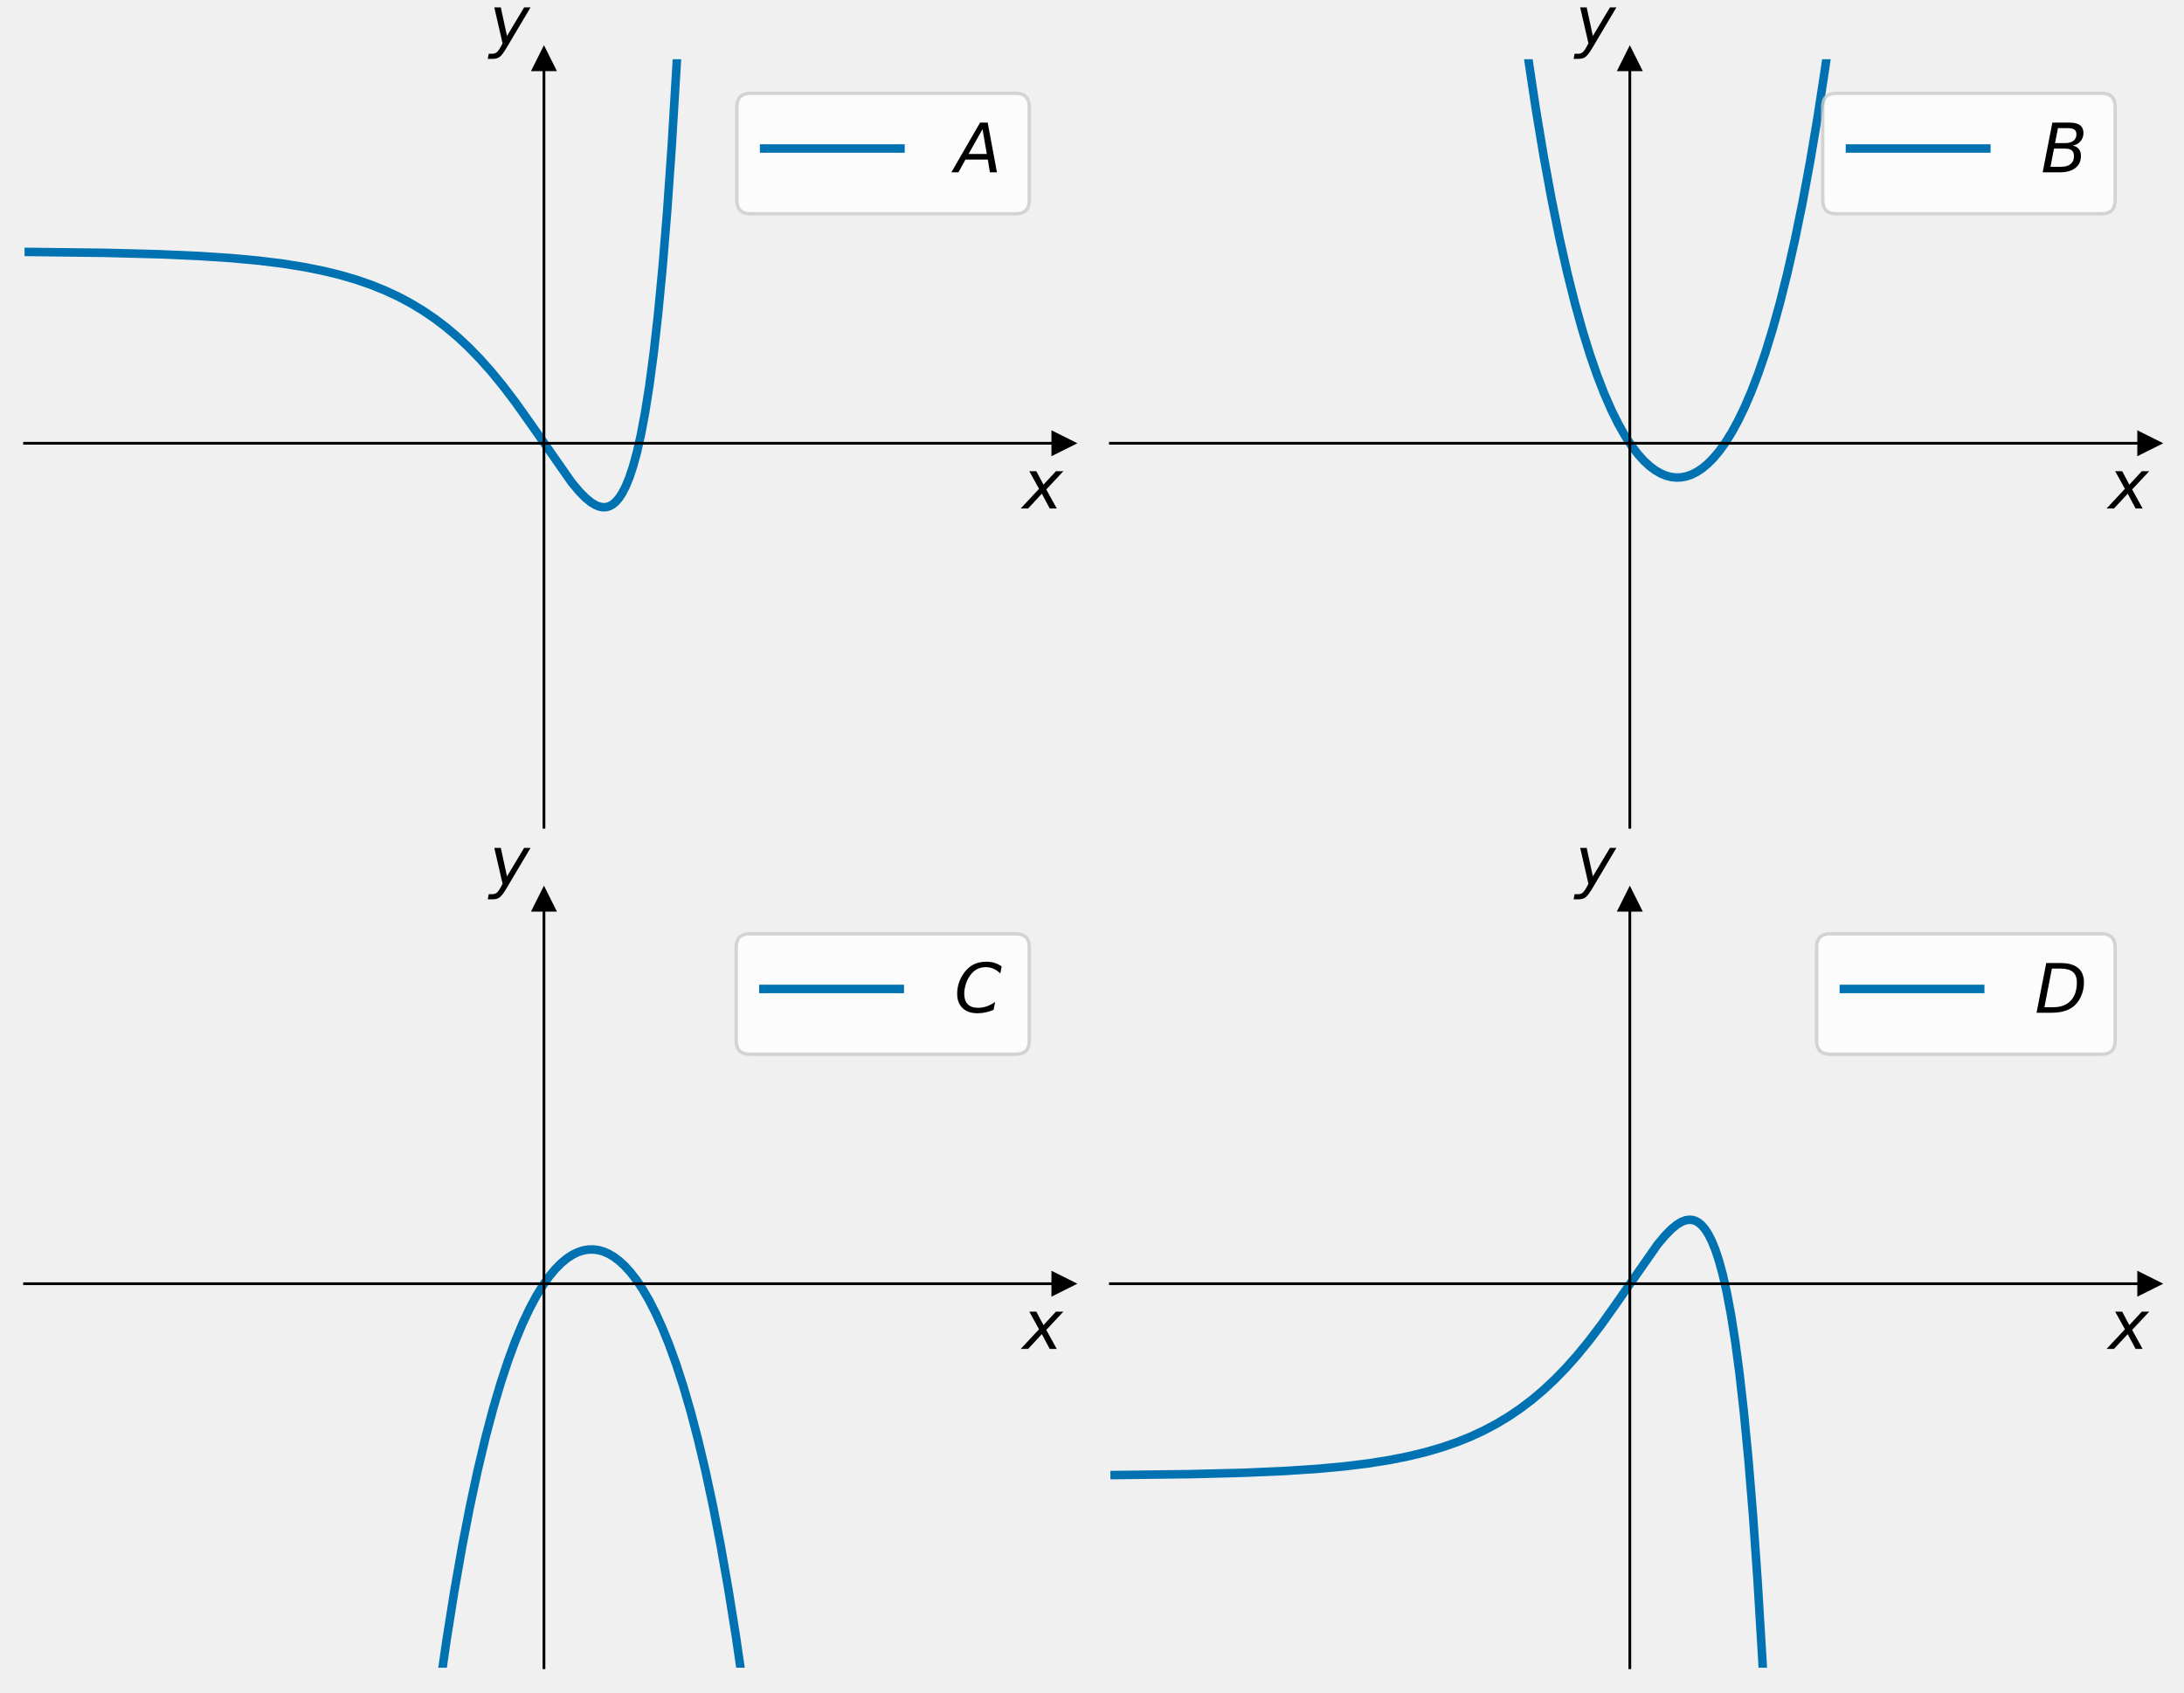
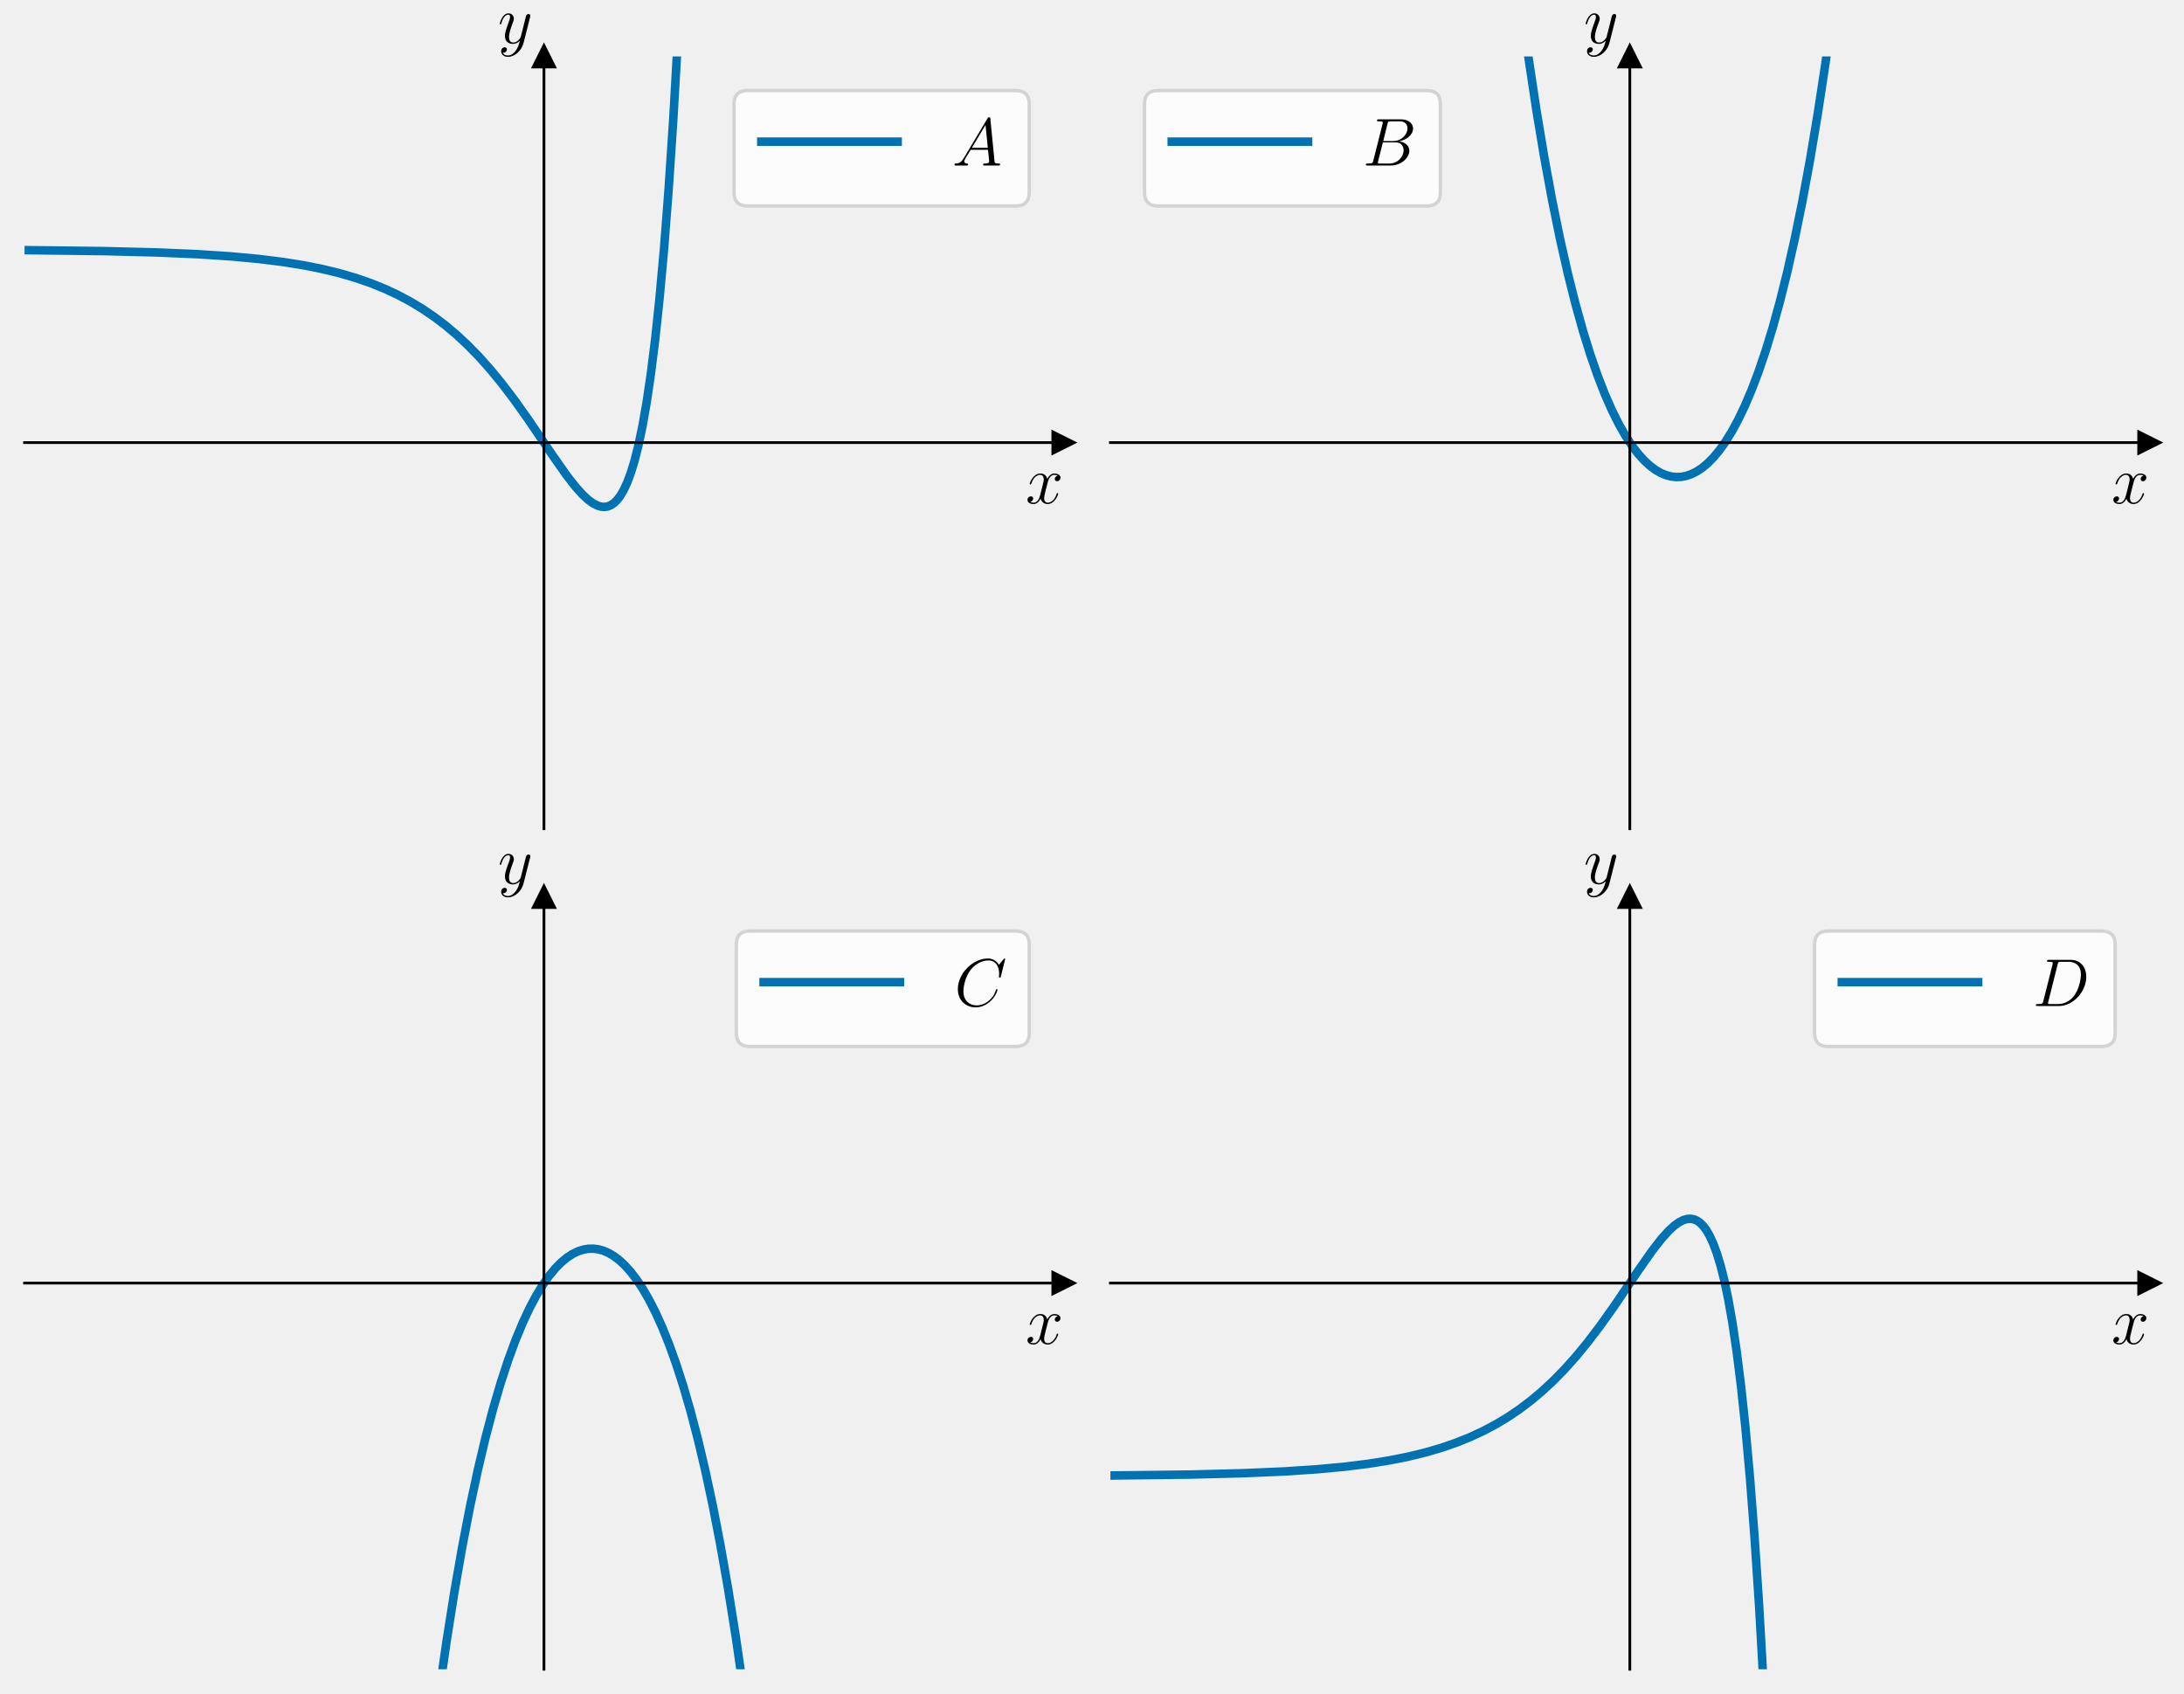
- <svg xmlns="http://www.w3.org/2000/svg" xmlns:xlink="http://www.w3.org/1999/xlink" width="640.8pt" height="496.538pt" viewBox="0 0 640.8 496.538" version="1.1">
+ <svg xmlns="http://www.w3.org/2000/svg" xmlns:xlink="http://www.w3.org/1999/xlink" width="640.8pt" height="496.94pt" viewBox="0 0 640.8 496.94" version="1.1">
  <defs>
    <style type="text/css">*{stroke-linejoin: round; stroke-linecap: butt}</style>
  </defs>
  <g id="figure_1">
    <g id="patch_1">
-       <path d="M 0 496.538  L 640.8 496.538  L 640.8 0  L 0 0  L 0 496.538  z " style="fill: none" />
+       <path d="M 0 496.94  L 640.8 496.94  L 640.8 0  L 0 0  L 0 496.94  z " style="fill: none" />
    </g>
    <g id="axes_1">
      <g id="patch_2">
-         <path d="M 7.2 242.738  L 312 242.738  L 312 17.378  L 7.2 17.378  L 7.2 242.738  z " style="fill: none" />
+         <path d="M 7.2 243.14  L 312 243.14  L 312 16.556  L 7.2 16.556  L 7.2 243.14  z " style="fill: none" />
      </g>
      <g id="matplotlib.axis_1">
        <g id="text_1">
-           <g transform="translate(300 149.255) scale(0.2 -0.2)">
-             <defs>
-               <path id="DejaVuSans-Oblique-78" d="M 3841 3500  L 2234 1784  L 3219 0  L 2559 0  L 1819 1388  L 531 0  L -166 0  L 1556 1844  L 641 3500  L 1300 3500  L 1972 2234  L 3144 3500  L 3841 3500  z " transform="scale(0.015625)" />
-             </defs>
-             <use xlink:href="#DejaVuSans-Oblique-78" transform="translate(0 0.3125)" />
+           <g transform="translate(300.9132 147.6852) scale(0.2 -0.2)">
+             <defs>
+               <path id="CMMI12-78" d="M 3034 2606  C 2829 2567 2752 2414 2752 2293  C 2752 2139 2874 2088 2963 2088  C 3155 2088 3290 2254 3290 2427  C 3290 2695 2982 2816 2714 2816  C 2323 2816 2106 2433 2048 2312  C 1901 2816 1504 2816 1389 2816  C 736 2816 390 1980 390 1839  C 390 1814 416 1782 461 1782  C 512 1782 525 1820 538 1846  C 755 2555 1184 2689 1370 2689  C 1658 2689 1715 2420 1715 2267  C 1715 2127 1677 1980 1600 1673  L 1382 798  C 1286 415 1101 64 762 64  C 730 64 570 64 435 147  C 666 192 717 383 717 460  C 717 588 621 664 499 664  C 346 664 179 530 179 326  C 179 57 480 -64 755 -64  C 1062 -64 1280 179 1414 441  C 1517 64 1837 -64 2074 -64  C 2726 -64 3072 773 3072 913  C 3072 945 3046 971 3008 971  C 2950 971 2944 939 2925 888  C 2752 326 2381 64 2093 64  C 1869 64 1747 230 1747 492  C 1747 632 1773 734 1875 1156  L 2099 2024  C 2195 2408 2413 2689 2707 2689  C 2720 2689 2899 2689 3034 2606  z " transform="scale(0.015625)" />
+             </defs>
+             <use xlink:href="#CMMI12-78" transform="scale(0.996264)" />
          </g>
        </g>
      </g>
      <g id="matplotlib.axis_2">
        <g id="text_2">
-           <g transform="translate(143.6 13.17812) scale(0.2 -0.2)">
-             <defs>
-               <path id="DejaVuSans-Oblique-79" d="M 1588 -325  Q 1188 -997 936 -1164  Q 684 -1331 294 -1331  L -159 -1331  L -63 -850  L 269 -850  Q 509 -850 678 -719  Q 847 -588 1056 -206  L 1234 128  L 459 3500  L 1069 3500  L 1650 819  L 3256 3500  L 3859 3500  L 1588 -325  z " transform="scale(0.015625)" />
-             </defs>
-             <use xlink:href="#DejaVuSans-Oblique-79" transform="translate(0 0.3125)" />
+           <g transform="translate(146.0872 12.68068) scale(0.2 -0.2)">
+             <defs>
+               <path id="CMMI12-79" d="M 1683 -700  C 1510 -939 1261 -1152 947 -1152  C 870 -1152 563 -1152 467 -889  C 486 -895 518 -895 531 -895  C 723 -895 851 -729 851 -582  C 851 -435 730 -384 634 -384  C 531 -384 307 -458 307 -759  C 307 -1071 582 -1286 947 -1286  C 1587 -1286 2234 -700 2413 6  L 3040 2485  C 3046 2517 3059 2556 3059 2594  C 3059 2689 2982 2753 2886 2753  C 2829 2753 2694 2727 2643 2535  L 2170 658  C 2138 543 2138 530 2086 460  C 1958 281 1747 64 1440 64  C 1082 64 1050 415 1050 588  C 1050 952 1222 1443 1395 1903  C 1466 2088 1504 2178 1504 2305  C 1504 2574 1312 2816 998 2816  C 410 2816 173 1890 173 1839  C 173 1814 198 1782 243 1782  C 301 1782 307 1807 333 1897  C 486 2433 730 2689 979 2689  C 1037 2689 1146 2689 1146 2478  C 1146 2312 1075 2127 979 1884  C 666 1047 666 837 666 683  C 666 77 1101 -64 1421 -64  C 1606 -64 1837 -6 2061 230  L 2067 224  C 1971 -147 1907 -392 1683 -700  z " transform="scale(0.015625)" />
+             </defs>
+             <use xlink:href="#CMMI12-79" transform="scale(0.996264)" />
          </g>
        </g>
      </g>
      <g id="line2d_1">
        <defs>
-           <path id="m514fb53349" d="M 3 0  L -3 -3  L -3 3  z " style="stroke: #000000; stroke-linejoin: miter" />
+           <path id="m872f01a162" d="M 3 0  L -3 -3  L -3 3  z " style="stroke: #000000; stroke-linejoin: miter" />
        </defs>
        <g>
-           <use xlink:href="#m514fb53349" x="312" y="130.058" style="stroke: #000000; stroke-linejoin: miter" />
+           <use xlink:href="#m872f01a162" x="312" y="129.848" style="stroke: #000000; stroke-linejoin: miter" />
        </g>
      </g>
      <g id="line2d_2">
        <defs>
-           <path id="m6dc01ce51a" d="M 0 -3  L -3 3  L 3 3  z " style="stroke: #000000; stroke-linejoin: miter" />
+           <path id="m5ade4cd111" d="M 0 -3  L -3 3  L 3 3  z " style="stroke: #000000; stroke-linejoin: miter" />
        </defs>
        <g>
-           <use xlink:href="#m6dc01ce51a" x="159.6" y="17.378" style="stroke: #000000; stroke-linejoin: miter" />
+           <use xlink:href="#m5ade4cd111" x="159.6" y="16.556" style="stroke: #000000; stroke-linejoin: miter" />
        </g>
      </g>
      <g id="line2d_3">
-         <path d="M 7.2 73.904  L 30.721 74.187  L 46.426 74.588  L 58.335 75.106  L 67.937 75.739  L 76.05 76.492  L 83.046 77.361  L 89.224 78.348  L 94.807 79.464  L 99.868 80.7  L 104.557 82.074  L 108.874 83.568  L 112.968 85.22  L 116.839 87.022  L 120.56 89.003  L 124.133 91.16  L 127.557 93.487  L 130.906 96.031  L 134.181 98.795  L 137.456 101.849  L 140.731 105.206  L 144.081 108.961  L 147.579 113.227  L 151.301 118.13  L 155.543 124.105  L 167.75 141.58  L 169.983 144.237  L 171.844 146.118  L 173.407 147.389  L 174.747 148.199  L 175.938 148.66  L 176.98 148.832  L 177.948 148.772  L 178.841 148.506  L 179.734 148.015  L 180.627 147.276  L 181.595 146.166  L 182.562 144.698  L 183.604 142.673  L 184.646 140.136  L 185.763 136.784  L 186.879 132.698  L 188.07 127.435  L 189.261 121.124  L 190.527 113.125  L 191.792 103.626  L 193.057 92.435  L 194.397 78.507  L 195.737 62.161  L 197.077 43.082  L 198.491 19.588  L 199.573 -1  L 199.573 -1  " clip-path="url(#p688c42cadf)" style="fill: none; stroke: #0072b2; stroke-width: 2.5; stroke-linecap: square" />
+         <path d="M 7.2 73.389  L 30.646 73.673  L 46.351 74.074  L 58.261 74.593  L 67.862 75.228  L 75.901 75.975  L 82.898 76.844  L 89.075 77.831  L 94.658 78.946  L 99.719 80.182  L 104.408 81.556  L 108.726 83.05  L 112.819 84.702  L 116.69 86.504  L 120.337 88.443  L 123.91 90.595  L 127.334 92.918  L 130.683 95.457  L 133.958 98.217  L 137.233 101.267  L 140.508 104.621  L 143.858 108.374  L 147.281 112.547  L 150.929 117.347  L 155.097 123.215  L 162.019 133.433  L 166.187 139.374  L 168.792 142.725  L 170.876 145.056  L 172.588 146.643  L 174.003 147.67  L 175.268 148.323  L 176.384 148.654  L 177.427 148.724  L 178.394 148.557  L 179.287 148.179  L 180.181 147.564  L 181.074 146.687  L 182.041 145.409  L 183.009 143.754  L 184.051 141.505  L 185.093 138.716  L 186.21 135.06  L 187.326 130.634  L 188.517 124.962  L 189.708 118.188  L 190.973 109.634  L 192.239 99.506  L 193.504 87.605  L 194.844 72.823  L 196.183 55.51  L 197.523 35.335  L 198.937 10.526  L 199.527 -1  L 199.527 -1  " clip-path="url(#pd97e6cf639)" style="fill: none; stroke: #0072b2; stroke-width: 2.5; stroke-linecap: square" />
      </g>
      <g id="patch_3">
-         <path d="M 159.6 242.738  L 159.6 17.378  " style="fill: none; stroke: #000000; stroke-width: 0.8; stroke-linejoin: miter; stroke-linecap: square" />
+         <path d="M 159.6 243.14  L 159.6 16.556  " style="fill: none; stroke: #000000; stroke-width: 0.8; stroke-linejoin: miter; stroke-linecap: square" />
      </g>
      <g id="patch_4">
-         <path d="M 312 242.738  L 312 17.378  " style="fill: none" />
+         <path d="M 312 243.14  L 312 16.556  " style="fill: none" />
      </g>
      <g id="patch_5">
-         <path d="M 7.2 130.058  L 312 130.058  " style="fill: none; stroke: #000000; stroke-width: 0.8; stroke-linejoin: miter; stroke-linecap: square" />
+         <path d="M 7.2 129.848  L 312 129.848  " style="fill: none; stroke: #000000; stroke-width: 0.8; stroke-linejoin: miter; stroke-linecap: square" />
      </g>
      <g id="patch_6">
-         <path d="M 7.2 17.378  L 312 17.378  " style="fill: none" />
+         <path d="M 7.2 16.556  L 312 16.556  " style="fill: none" />
      </g>
      <g id="legend_1">
        <g id="patch_7">
-           <path d="M 220.2 62.734  L 298 62.734  Q 302 62.734 302 58.734  L 302 31.378  Q 302 27.378 298 27.378  L 220.2 27.378  Q 216.2 27.378 216.2 31.378  L 216.2 58.734  Q 216.2 62.734 220.2 62.734  z " style="fill: #ffffff; opacity: 0.8; stroke: #cccccc; stroke-linejoin: miter" />
+           <path d="M 219.374 60.432  L 298 60.432  Q 302 60.432 302 56.432  L 302 30.556  Q 302 26.556 298 26.556  L 219.374 26.556  Q 215.374 26.556 215.374 30.556  L 215.374 56.432  Q 215.374 60.432 219.374 60.432  z " style="fill: #ffffff; opacity: 0.8; stroke: #cccccc; stroke-linejoin: miter" />
        </g>
        <g id="line2d_4">
-           <path d="M 224.2 43.575  L 244.2 43.575  L 264.2 43.575  " style="fill: none; stroke: #0072b2; stroke-width: 2.5; stroke-linecap: square" />
+           <path d="M 223.374 41.556  L 243.374 41.556  L 263.374 41.556  " style="fill: none; stroke: #0072b2; stroke-width: 2.5; stroke-linecap: square" />
        </g>
        <g id="text_3">
-           <g transform="translate(280.2 50.575) scale(0.2 -0.2)">
-             <defs>
-               <path id="DejaVuSans-Oblique-41" d="M 2356 4666  L 3072 4666  L 3938 0  L 3278 0  L 3084 1197  L 984 1197  L 325 0  L -341 0  L 2356 4666  z M 2584 4044  L 1275 1722  L 2988 1722  L 2584 4044  z " transform="scale(0.015625)" />
-             </defs>
-             <use xlink:href="#DejaVuSans-Oblique-41" transform="translate(0 0.09375)" />
+           <g transform="translate(279.3744 48.55631) scale(0.2 -0.2)">
+             <defs>
+               <path id="CMMI12-41" d="M 1088 691  C 864 314 646 186 339 186  C 269 180 218 180 218 58  C 218 24 250 0 294 0  C 410 0 698 0 813 0  C 998 0 1203 0 1382 0  C 1421 0 1498 0 1498 122  C 1498 180 1446 186 1408 186  C 1261 186 1139 236 1139 388  C 1139 476 1178 546 1261 685  L 1747 1479  L 3379 1479  C 3386 1423 3386 1373 3392 1316  C 3411 1152 3488 495 3488 376  C 3488 186 3162 186 3059 186  C 2989 186 2918 186 2918 70  C 2918 0 2976 0 3014 0  C 3123 0 3251 0 3360 0  L 3725 0  C 4115 0 4397 0 4403 0  C 4448 0 4518 0 4518 122  C 4518 186 4461 186 4365 186  C 4013 186 4006 244 3987 434  L 3597 4404  C 3584 4531 3558 4544 3488 4544  C 3424 4544 3386 4531 3328 4435  L 1088 691  z M 1856 1664  L 3142 3819  L 3360 1664  L 1856 1664  z " transform="scale(0.015625)" />
+             </defs>
+             <use xlink:href="#CMMI12-41" transform="scale(0.996264)" />
          </g>
        </g>
      </g>
    </g>
    <g id="axes_2">
      <g id="patch_8">
-         <path d="M 325.8 242.738  L 630.6 242.738  L 630.6 17.378  L 325.8 17.378  L 325.8 242.738  z " style="fill: none" />
+         <path d="M 325.8 243.14  L 630.6 243.14  L 630.6 16.556  L 325.8 16.556  L 325.8 243.14  z " style="fill: none" />
      </g>
      <g id="matplotlib.axis_3">
        <g id="text_4">
-           <g transform="translate(618.6 149.255) scale(0.2 -0.2)">
-             <use xlink:href="#DejaVuSans-Oblique-78" transform="translate(0 0.3125)" />
+           <g transform="translate(619.5132 147.6852) scale(0.2 -0.2)">
+             <use xlink:href="#CMMI12-78" transform="scale(0.996264)" />
          </g>
        </g>
      </g>
      <g id="matplotlib.axis_4">
        <g id="text_5">
-           <g transform="translate(462.2 13.17812) scale(0.2 -0.2)">
-             <use xlink:href="#DejaVuSans-Oblique-79" transform="translate(0 0.3125)" />
+           <g transform="translate(464.6872 12.68068) scale(0.2 -0.2)">
+             <use xlink:href="#CMMI12-79" transform="scale(0.996264)" />
          </g>
        </g>
      </g>
      <g id="line2d_5">
        <g>
-           <use xlink:href="#m514fb53349" x="630.6" y="130.058" style="stroke: #000000; stroke-linejoin: miter" />
+           <use xlink:href="#m872f01a162" x="630.6" y="129.848" style="stroke: #000000; stroke-linejoin: miter" />
        </g>
      </g>
      <g id="line2d_6">
        <g>
-           <use xlink:href="#m6dc01ce51a" x="478.2" y="17.378" style="stroke: #000000; stroke-linejoin: miter" />
+           <use xlink:href="#m5ade4cd111" x="478.2" y="16.556" style="stroke: #000000; stroke-linejoin: miter" />
        </g>
      </g>
      <g id="line2d_7">
-         <path d="M 445.905 -1  L 448.241 16.147  L 450.623 31.983  L 452.93 45.869  L 455.238 58.44  L 457.545 69.799  L 459.852 80.04  L 462.085 88.966  L 464.318 96.993  L 466.477 103.957  L 468.635 110.189  L 470.72 115.555  L 472.804 120.316  L 474.813 124.367  L 476.749 127.788  L 478.684 130.76  L 480.545 133.21  L 482.331 135.198  L 484.043 136.778  L 485.68 137.999  L 487.318 138.94  L 488.881 139.582  L 490.37 139.962  L 491.858 140.118  L 493.347 140.05  L 494.836 139.759  L 496.324 139.243  L 497.887 138.457  L 499.45 137.418  L 501.088 136.055  L 502.725 134.404  L 504.437 132.364  L 506.224 129.881  L 508.085 126.899  L 509.945 123.497  L 511.881 119.493  L 513.89 114.808  L 515.9 109.557  L 517.984 103.478  L 520.068 96.714  L 522.227 88.938  L 524.385 80.322  L 526.618 70.458  L 528.851 59.553  L 531.084 47.521  L 533.317 34.271  L 535.55 19.698  L 537.857 3.131  L 538.4 -1  L 538.4 -1  " clip-path="url(#p123f31efdf)" style="fill: none; stroke: #0072b2; stroke-width: 2.5; stroke-linecap: square" />
+         <path d="M 446.024 -1  L 448.39 16.361  L 450.772 32.183  L 453.079 46.056  L 455.387 58.614  L 457.694 69.959  L 460.001 80.186  L 462.234 89.098  L 464.467 97.111  L 466.626 104.06  L 468.784 110.277  L 470.868 115.628  L 472.953 120.373  L 474.962 124.407  L 476.897 127.811  L 478.758 130.66  L 480.619 133.107  L 482.405 135.092  L 484.117 136.667  L 485.755 137.881  L 487.318 138.779  L 488.881 139.424  L 490.37 139.806  L 491.858 139.963  L 493.347 139.895  L 494.836 139.602  L 496.324 139.083  L 497.887 138.293  L 499.45 137.248  L 501.088 135.878  L 502.725 134.218  L 504.437 132.166  L 506.224 129.67  L 508.085 126.672  L 509.945 123.251  L 511.881 119.225  L 513.89 114.515  L 515.9 109.235  L 517.984 103.124  L 520.068 96.323  L 522.227 88.505  L 524.385 79.842  L 526.618 69.925  L 528.851 58.96  L 531.084 46.863  L 533.317 33.54  L 535.55 18.889  L 537.857 2.232  L 538.281 -1  L 538.281 -1  " clip-path="url(#p9865dd94d2)" style="fill: none; stroke: #0072b2; stroke-width: 2.5; stroke-linecap: square" />
      </g>
      <g id="patch_9">
-         <path d="M 478.2 242.738  L 478.2 17.378  " style="fill: none; stroke: #000000; stroke-width: 0.8; stroke-linejoin: miter; stroke-linecap: square" />
+         <path d="M 478.2 243.14  L 478.2 16.556  " style="fill: none; stroke: #000000; stroke-width: 0.8; stroke-linejoin: miter; stroke-linecap: square" />
      </g>
      <g id="patch_10">
-         <path d="M 630.6 242.738  L 630.6 17.378  " style="fill: none" />
+         <path d="M 630.6 243.14  L 630.6 16.556  " style="fill: none" />
      </g>
      <g id="patch_11">
-         <path d="M 325.8 130.058  L 630.6 130.058  " style="fill: none; stroke: #000000; stroke-width: 0.8; stroke-linejoin: miter; stroke-linecap: square" />
+         <path d="M 325.8 129.848  L 630.6 129.848  " style="fill: none; stroke: #000000; stroke-width: 0.8; stroke-linejoin: miter; stroke-linecap: square" />
      </g>
      <g id="patch_12">
-         <path d="M 325.8 17.378  L 630.6 17.378  " style="fill: none" />
+         <path d="M 325.8 16.556  L 630.6 16.556  " style="fill: none" />
      </g>
      <g id="legend_2">
        <g id="patch_13">
-           <path d="M 538.8 62.734  L 616.6 62.734  Q 620.6 62.734 620.6 58.734  L 620.6 31.378  Q 620.6 27.378 616.6 27.378  L 538.8 27.378  Q 534.8 27.378 534.8 31.378  L 534.8 58.734  Q 534.8 62.734 538.8 62.734  z " style="fill: #ffffff; opacity: 0.8; stroke: #cccccc; stroke-linejoin: miter" />
+           <path d="M 339.8 60.432  L 418.622 60.432  Q 422.622 60.432 422.622 56.432  L 422.622 30.556  Q 422.622 26.556 418.622 26.556  L 339.8 26.556  Q 335.8 26.556 335.8 30.556  L 335.8 56.432  Q 335.8 60.432 339.8 60.432  z " style="fill: #ffffff; opacity: 0.8; stroke: #cccccc; stroke-linejoin: miter" />
        </g>
        <g id="line2d_8">
-           <path d="M 542.8 43.575  L 562.8 43.575  L 582.8 43.575  " style="fill: none; stroke: #0072b2; stroke-width: 2.5; stroke-linecap: square" />
+           <path d="M 343.8 41.556  L 363.8 41.556  L 383.8 41.556  " style="fill: none; stroke: #0072b2; stroke-width: 2.5; stroke-linecap: square" />
        </g>
        <g id="text_6">
-           <g transform="translate(598.8 50.575) scale(0.2 -0.2)">
-             <defs>
-               <path id="DejaVuSans-Oblique-42" d="M 1081 4666  L 2694 4666  Q 3350 4666 3675 4422  Q 4000 4178 4000 3688  Q 4000 3238 3720 2911  Q 3441 2584 2988 2516  Q 3375 2428 3569 2181  Q 3763 1934 3763 1522  Q 3763 819 3242 409  Q 2722 0 1819 0  L 172 0  L 1081 4666  z M 1234 2228  L 903 519  L 1919 519  Q 2491 519 2800 781  Q 3109 1044 3109 1522  Q 3109 1891 2904 2059  Q 2700 2228 2247 2228  L 1234 2228  z M 1606 4147  L 1331 2741  L 2272 2741  Q 2775 2741 3058 2959  Q 3341 3178 3341 3566  Q 3341 3869 3150 4008  Q 2959 4147 2541 4147  L 1606 4147  z " transform="scale(0.015625)" />
-             </defs>
-             <use xlink:href="#DejaVuSans-Oblique-42" transform="translate(0 0.09375)" />
+           <g transform="translate(399.8 48.55631) scale(0.2 -0.2)">
+             <defs>
+               <path id="CMMI12-42" d="M 2342 3921  C 2400 4160 2426 4160 2675 4160  L 3507 4160  C 4230 4160 4230 3544 4230 3485  C 4230 2966 3712 2304 2867 2304  L 1946 2304  L 2342 3921  z M 3424 2275  C 4122 2402 4755 2886 4755 3473  C 4755 3970 4314 4352 3590 4352  L 1536 4352  C 1414 4352 1357 4352 1357 4226  C 1357 4160 1414 4160 1510 4160  C 1901 4160 1901 4112 1901 4044  C 1901 4032 1901 3993 1875 3897  L 1011 472  C 954 249 941 185 493 185  C 371 185 307 185 307 70  C 307 0 346 0 474 0  L 2669 0  C 3648 0 4403 739 4403 1383  C 4403 1906 3942 2224 3424 2275  z M 2515 185  L 1651 185  C 1562 185 1549 185 1510 192  C 1440 198 1434 211 1434 261  C 1434 305 1446 343 1459 399  L 1907 2176  L 3110 2176  C 3866 2176 3866 1483 3866 1433  C 3866 828 3309 185 2515 185  z " transform="scale(0.015625)" />
+             </defs>
+             <use xlink:href="#CMMI12-42" transform="scale(0.996264)" />
          </g>
        </g>
      </g>
    </g>
    <g id="axes_3">
      <g id="patch_14">
-         <path d="M 7.2 489.338  L 312 489.338  L 312 263.978  L 7.2 263.978  L 7.2 489.338  z " style="fill: none" />
+         <path d="M 7.2 489.74  L 312 489.74  L 312 263.156  L 7.2 263.156  L 7.2 489.74  z " style="fill: none" />
      </g>
      <g id="matplotlib.axis_5">
        <g id="text_7">
-           <g transform="translate(300 395.855) scale(0.2 -0.2)">
-             <use xlink:href="#DejaVuSans-Oblique-78" transform="translate(0 0.3125)" />
+           <g transform="translate(300.9132 394.2852) scale(0.2 -0.2)">
+             <use xlink:href="#CMMI12-78" transform="scale(0.996264)" />
          </g>
        </g>
      </g>
      <g id="matplotlib.axis_6">
        <g id="text_8">
-           <g transform="translate(143.6 259.7781) scale(0.2 -0.2)">
-             <use xlink:href="#DejaVuSans-Oblique-79" transform="translate(0 0.3125)" />
+           <g transform="translate(146.0872 259.2807) scale(0.2 -0.2)">
+             <use xlink:href="#CMMI12-79" transform="scale(0.996264)" />
          </g>
        </g>
      </g>
      <g id="line2d_9">
        <g>
-           <use xlink:href="#m514fb53349" x="312" y="376.658" style="stroke: #000000; stroke-linejoin: miter" />
+           <use xlink:href="#m872f01a162" x="312" y="376.448" style="stroke: #000000; stroke-linejoin: miter" />
        </g>
      </g>
      <g id="line2d_10">
        <g>
-           <use xlink:href="#m6dc01ce51a" x="159.6" y="263.978" style="stroke: #000000; stroke-linejoin: miter" />
+           <use xlink:href="#m5ade4cd111" x="159.6" y="263.156" style="stroke: #000000; stroke-linejoin: miter" />
        </g>
      </g>
      <g id="line2d_11">
-         <path d="M 128.664 497.538  L 130.981 481.466  L 133.288 466.949  L 135.596 453.797  L 137.903 441.903  L 140.21 431.169  L 142.443 421.8  L 144.676 413.362  L 146.909 405.788  L 149.068 399.234  L 151.226 393.385  L 153.31 388.369  L 155.32 384.086  L 157.33 380.32  L 159.265 377.16  L 161.126 374.536  L 162.912 372.386  L 164.624 370.654  L 166.336 369.237  L 167.974 368.169  L 169.537 367.409  L 171.1 366.897  L 172.588 366.641  L 174.077 366.608  L 175.566 366.798  L 177.054 367.213  L 178.543 367.854  L 180.106 368.772  L 181.669 369.944  L 183.307 371.45  L 185.019 373.336  L 186.805 375.652  L 188.591 378.334  L 190.452 381.533  L 192.387 385.315  L 194.323 389.584  L 196.332 394.559  L 198.416 400.333  L 200.501 406.774  L 202.659 414.192  L 204.818 422.424  L 206.976 431.53  L 209.209 441.939  L 211.442 453.434  L 213.675 466.104  L 215.908 480.046  L 218.215 495.905  L 218.441 497.538  L 218.441 497.538  " clip-path="url(#p66b588dfe7)" style="fill: none; stroke: #0072b2; stroke-width: 2.5; stroke-linecap: square" />
+         <path d="M 128.67 497.94  L 130.981 481.825  L 133.288 467.229  L 135.596 454.006  L 137.903 442.048  L 140.21 431.255  L 142.443 421.835  L 144.676 413.351  L 146.909 405.736  L 149.068 399.146  L 151.226 393.266  L 153.31 388.222  L 155.32 383.916  L 157.33 380.13  L 159.265 376.953  L 161.126 374.315  L 162.912 372.153  L 164.624 370.412  L 166.336 368.987  L 167.974 367.913  L 169.537 367.148  L 171.1 366.635  L 172.588 366.376  L 174.077 366.343  L 175.566 366.535  L 177.054 366.952  L 178.543 367.596  L 180.106 368.519  L 181.669 369.698  L 183.307 371.212  L 185.019 373.108  L 186.805 375.436  L 188.591 378.133  L 190.452 381.349  L 192.387 385.152  L 194.323 389.444  L 196.332 394.446  L 198.416 400.252  L 200.501 406.727  L 202.659 414.186  L 204.818 422.463  L 206.976 431.618  L 209.209 442.084  L 211.442 453.641  L 213.675 466.38  L 215.908 480.398  L 218.215 496.343  L 218.435 497.94  L 218.435 497.94  " clip-path="url(#pc336bf6d7f)" style="fill: none; stroke: #0072b2; stroke-width: 2.5; stroke-linecap: square" />
      </g>
      <g id="patch_15">
-         <path d="M 159.6 489.338  L 159.6 263.978  " style="fill: none; stroke: #000000; stroke-width: 0.8; stroke-linejoin: miter; stroke-linecap: square" />
+         <path d="M 159.6 489.74  L 159.6 263.156  " style="fill: none; stroke: #000000; stroke-width: 0.8; stroke-linejoin: miter; stroke-linecap: square" />
      </g>
      <g id="patch_16">
-         <path d="M 312 489.338  L 312 263.978  " style="fill: none" />
+         <path d="M 312 489.74  L 312 263.156  " style="fill: none" />
      </g>
      <g id="patch_17">
-         <path d="M 7.2 376.658  L 312 376.658  " style="fill: none; stroke: #000000; stroke-width: 0.8; stroke-linejoin: miter; stroke-linecap: square" />
+         <path d="M 7.2 376.448  L 312 376.448  " style="fill: none; stroke: #000000; stroke-width: 0.8; stroke-linejoin: miter; stroke-linecap: square" />
      </g>
      <g id="patch_18">
-         <path d="M 7.2 263.978  L 312 263.978  " style="fill: none" />
+         <path d="M 7.2 263.156  L 312 263.156  " style="fill: none" />
      </g>
      <g id="legend_3">
        <g id="patch_19">
-           <path d="M 220 309.334  L 298 309.334  Q 302 309.334 302 305.334  L 302 277.978  Q 302 273.978 298 273.978  L 220 273.978  Q 216 273.978 216 277.978  L 216 305.334  Q 216 309.334 220 309.334  z " style="fill: #ffffff; opacity: 0.8; stroke: #cccccc; stroke-linejoin: miter" />
+           <path d="M 220.042 307.032  L 298 307.032  Q 302 307.032 302 303.032  L 302 277.156  Q 302 273.156 298 273.156  L 220.042 273.156  Q 216.042 273.156 216.042 277.156  L 216.042 303.032  Q 216.042 307.032 220.042 307.032  z " style="fill: #ffffff; opacity: 0.8; stroke: #cccccc; stroke-linejoin: miter" />
        </g>
        <g id="line2d_12">
-           <path d="M 224 290.175  L 244 290.175  L 264 290.175  " style="fill: none; stroke: #0072b2; stroke-width: 2.5; stroke-linecap: square" />
+           <path d="M 224.042 288.156  L 244.042 288.156  L 264.042 288.156  " style="fill: none; stroke: #0072b2; stroke-width: 2.5; stroke-linecap: square" />
        </g>
        <g id="text_9">
-           <g transform="translate(280 297.175) scale(0.2 -0.2)">
-             <defs>
-               <path id="DejaVuSans-Oblique-43" d="M 4447 4306  L 4319 3641  Q 4019 3944 3683 4091  Q 3347 4238 2956 4238  Q 2422 4238 2017 3981  Q 1613 3725 1319 3200  Q 1131 2863 1032 2486  Q 934 2109 934 1728  Q 934 1091 1264 756  Q 1594 422 2222 422  Q 2656 422 3056 561  Q 3456 700 3834 978  L 3688 231  Q 3316 72 2936 -9  Q 2556 -91 2175 -91  Q 1278 -91 773 396  Q 269 884 269 1753  Q 269 2309 461 2846  Q 653 3384 1013 3828  Q 1394 4300 1883 4525  Q 2372 4750 3022 4750  Q 3422 4750 3780 4639  Q 4138 4528 4447 4306  z " transform="scale(0.015625)" />
-             </defs>
-             <use xlink:href="#DejaVuSans-Oblique-43" transform="translate(0 0.78125)" />
+           <g transform="translate(280.0416 295.1563) scale(0.2 -0.2)">
+             <defs>
+               <path id="CMMI12-43" d="M 4781 4423  C 4781 4480 4736 4480 4723 4480  C 4710 4480 4685 4480 4634 4416  L 4192 3882  C 3968 4264 3616 4480 3136 4480  C 1754 4480 320 3088 320 1595  C 320 533 1069 -128 2003 -128  C 2515 -128 2963 88 3334 400  C 3891 863 4058 1481 4058 1531  C 4058 1588 4006 1588 3987 1588  C 3930 1588 3923 1550 3910 1524  C 3616 534 2752 57 2112 57  C 1434 57 845 489 845 1391  C 845 1595 909 2700 1632 3532  C 1984 3939 2586 4295 3194 4295  C 3898 4295 4211 3717 4211 3068  C 4211 2903 4192 2764 4192 2738  C 4192 2681 4256 2681 4275 2681  C 4346 2681 4352 2687 4378 2801  L 4781 4423  z " transform="scale(0.015625)" />
+             </defs>
+             <use xlink:href="#CMMI12-43" transform="scale(0.996264)" />
          </g>
        </g>
      </g>
    </g>
    <g id="axes_4">
      <g id="patch_20">
-         <path d="M 325.8 489.338  L 630.6 489.338  L 630.6 263.978  L 325.8 263.978  L 325.8 489.338  z " style="fill: none" />
+         <path d="M 325.8 489.74  L 630.6 489.74  L 630.6 263.156  L 325.8 263.156  L 325.8 489.74  z " style="fill: none" />
      </g>
      <g id="matplotlib.axis_7">
        <g id="text_10">
-           <g transform="translate(618.6 395.855) scale(0.2 -0.2)">
-             <use xlink:href="#DejaVuSans-Oblique-78" transform="translate(0 0.3125)" />
+           <g transform="translate(619.5132 394.2852) scale(0.2 -0.2)">
+             <use xlink:href="#CMMI12-78" transform="scale(0.996264)" />
          </g>
        </g>
      </g>
      <g id="matplotlib.axis_8">
        <g id="text_11">
-           <g transform="translate(462.2 259.7781) scale(0.2 -0.2)">
-             <use xlink:href="#DejaVuSans-Oblique-79" transform="translate(0 0.3125)" />
+           <g transform="translate(464.6872 259.2807) scale(0.2 -0.2)">
+             <use xlink:href="#CMMI12-79" transform="scale(0.996264)" />
          </g>
        </g>
      </g>
      <g id="line2d_13">
        <g>
-           <use xlink:href="#m514fb53349" x="630.6" y="376.658" style="stroke: #000000; stroke-linejoin: miter" />
+           <use xlink:href="#m872f01a162" x="630.6" y="376.448" style="stroke: #000000; stroke-linejoin: miter" />
        </g>
      </g>
      <g id="line2d_14">
        <g>
-           <use xlink:href="#m6dc01ce51a" x="478.2" y="263.978" style="stroke: #000000; stroke-linejoin: miter" />
+           <use xlink:href="#m5ade4cd111" x="478.2" y="263.156" style="stroke: #000000; stroke-linejoin: miter" />
        </g>
      </g>
      <g id="line2d_15">
-         <path d="M 325.8 432.812  L 349.321 432.529  L 365.026 432.128  L 376.935 431.61  L 386.537 430.977  L 394.65 430.224  L 401.646 429.355  L 407.824 428.368  L 413.407 427.252  L 418.468 426.016  L 423.157 424.642  L 427.474 423.148  L 431.568 421.496  L 435.439 419.695  L 439.16 417.714  L 442.733 415.556  L 446.157 413.229  L 449.506 410.685  L 452.781 407.921  L 456.056 404.867  L 459.331 401.51  L 462.681 397.755  L 466.179 393.489  L 469.901 388.586  L 474.143 382.611  L 486.35 365.136  L 488.583 362.48  L 490.444 360.599  L 492.007 359.328  L 493.347 358.518  L 494.538 358.056  L 495.58 357.884  L 496.548 357.944  L 497.441 358.21  L 498.334 358.701  L 499.227 359.44  L 500.195 360.551  L 501.162 362.018  L 502.204 364.043  L 503.246 366.58  L 504.363 369.932  L 505.479 374.018  L 506.67 379.281  L 507.861 385.593  L 509.127 393.591  L 510.392 403.09  L 511.657 414.281  L 512.997 428.21  L 514.337 444.555  L 515.677 463.634  L 517.091 487.129  L 517.654 497.538  L 517.654 497.538  " clip-path="url(#p2ba94eecf1)" style="fill: none; stroke: #0072b2; stroke-width: 2.5; stroke-linecap: square" />
+         <path d="M 325.8 432.907  L 349.246 432.624  L 364.951 432.222  L 376.861 431.703  L 386.462 431.068  L 394.501 430.321  L 401.498 429.452  L 407.675 428.465  L 413.258 427.35  L 418.319 426.114  L 423.008 424.74  L 427.326 423.246  L 431.419 421.595  L 435.29 419.793  L 438.937 417.854  L 442.51 415.701  L 445.934 413.379  L 449.283 410.839  L 452.558 408.079  L 455.833 405.029  L 459.108 401.675  L 462.458 397.922  L 465.881 393.749  L 469.529 388.95  L 473.697 383.082  L 480.619 372.863  L 484.787 366.922  L 487.392 363.571  L 489.476 361.241  L 491.188 359.653  L 492.603 358.627  L 493.868 357.974  L 494.984 357.643  L 496.027 357.572  L 496.994 357.739  L 497.887 358.117  L 498.781 358.732  L 499.674 359.609  L 500.641 360.887  L 501.609 362.542  L 502.651 364.792  L 503.693 367.58  L 504.81 371.236  L 505.926 375.662  L 507.117 381.335  L 508.308 388.109  L 509.573 396.663  L 510.839 406.79  L 512.104 418.691  L 513.444 433.473  L 514.783 450.786  L 516.123 470.961  L 517.537 495.77  L 517.651 497.94  L 517.651 497.94  " clip-path="url(#pb32e0924f4)" style="fill: none; stroke: #0072b2; stroke-width: 2.5; stroke-linecap: square" />
      </g>
      <g id="patch_21">
-         <path d="M 478.2 489.338  L 478.2 263.978  " style="fill: none; stroke: #000000; stroke-width: 0.8; stroke-linejoin: miter; stroke-linecap: square" />
+         <path d="M 478.2 489.74  L 478.2 263.156  " style="fill: none; stroke: #000000; stroke-width: 0.8; stroke-linejoin: miter; stroke-linecap: square" />
      </g>
      <g id="patch_22">
-         <path d="M 630.6 489.338  L 630.6 263.978  " style="fill: none" />
+         <path d="M 630.6 489.74  L 630.6 263.156  " style="fill: none" />
      </g>
      <g id="patch_23">
-         <path d="M 325.8 376.658  L 630.6 376.658  " style="fill: none; stroke: #000000; stroke-width: 0.8; stroke-linejoin: miter; stroke-linecap: square" />
+         <path d="M 325.8 376.448  L 630.6 376.448  " style="fill: none; stroke: #000000; stroke-width: 0.8; stroke-linejoin: miter; stroke-linecap: square" />
      </g>
      <g id="patch_24">
-         <path d="M 325.8 263.978  L 630.6 263.978  " style="fill: none" />
+         <path d="M 325.8 263.156  L 630.6 263.156  " style="fill: none" />
      </g>
      <g id="legend_4">
        <g id="patch_25">
-           <path d="M 537 309.334  L 616.6 309.334  Q 620.6 309.334 620.6 305.334  L 620.6 277.978  Q 620.6 273.978 616.6 273.978  L 537 273.978  Q 533 273.978 533 277.978  L 533 305.334  Q 533 309.334 537 309.334  z " style="fill: #ffffff; opacity: 0.8; stroke: #cccccc; stroke-linejoin: miter" />
+           <path d="M 536.401 307.032  L 616.6 307.032  Q 620.6 307.032 620.6 303.032  L 620.6 277.156  Q 620.6 273.156 616.6 273.156  L 536.401 273.156  Q 532.401 273.156 532.401 277.156  L 532.401 303.032  Q 532.401 307.032 536.401 307.032  z " style="fill: #ffffff; opacity: 0.8; stroke: #cccccc; stroke-linejoin: miter" />
        </g>
        <g id="line2d_16">
-           <path d="M 541 290.175  L 561 290.175  L 581 290.175  " style="fill: none; stroke: #0072b2; stroke-width: 2.5; stroke-linecap: square" />
+           <path d="M 540.401 288.156  L 560.401 288.156  L 580.401 288.156  " style="fill: none; stroke: #0072b2; stroke-width: 2.5; stroke-linecap: square" />
        </g>
        <g id="text_12">
-           <g transform="translate(597 297.175) scale(0.2 -0.2)">
-             <defs>
-               <path id="DejaVuSans-Oblique-44" d="M 1081 4666  L 2438 4666  Q 3519 4666 4070 4208  Q 4622 3750 4622 2847  Q 4622 2250 4412 1698  Q 4203 1147 3834 769  Q 3463 381 2891 190  Q 2319 0 1538 0  L 172 0  L 1081 4666  z M 1613 4147  L 909 519  L 1734 519  Q 2794 519 3375 1128  Q 3956 1738 3956 2847  Q 3956 3519 3581 3833  Q 3206 4147 2406 4147  L 1613 4147  z " transform="scale(0.015625)" />
-             </defs>
-             <use xlink:href="#DejaVuSans-Oblique-44" transform="translate(0 0.09375)" />
+           <g transform="translate(596.4012 295.1563) scale(0.2 -0.2)">
+             <defs>
+               <path id="CMMI12-44" d="M 1005 472  C 947 249 934 185 486 185  C 365 185 301 185 301 70  C 301 0 339 0 467 0  L 2496 0  C 3789 0 5050 1332 5050 2753  C 5050 3671 4499 4352 3584 4352  L 1530 4352  C 1408 4352 1350 4352 1350 4231  C 1350 4167 1408 4167 1504 4167  C 1894 4167 1894 4116 1894 4046  C 1894 4034 1894 3995 1869 3899  L 1005 472  z M 2355 3931  C 2413 4167 2438 4167 2688 4167  L 3392 4167  C 3994 4167 4544 3842 4544 2963  C 4544 2644 4416 1536 3795 835  C 3616 625 3130 185 2394 185  L 1664 185  C 1574 185 1562 185 1523 192  C 1453 198 1446 211 1446 262  C 1446 307 1459 345 1472 402  L 2355 3931  z " transform="scale(0.015625)" />
+             </defs>
+             <use xlink:href="#CMMI12-44" transform="scale(0.996264)" />
          </g>
        </g>
      </g>
    </g>
  </g>
  <defs>
-     <clipPath id="p688c42cadf">
-       <rect x="7.2" y="17.378" width="304.8" height="225.36" />
-     </clipPath>
-     <clipPath id="p123f31efdf">
-       <rect x="325.8" y="17.378" width="304.8" height="225.36" />
-     </clipPath>
-     <clipPath id="p66b588dfe7">
-       <rect x="7.2" y="263.978" width="304.8" height="225.36" />
-     </clipPath>
-     <clipPath id="p2ba94eecf1">
-       <rect x="325.8" y="263.978" width="304.8" height="225.36" />
+     <clipPath id="pd97e6cf639">
+       <rect x="7.2" y="16.556" width="304.8" height="226.584" />
+     </clipPath>
+     <clipPath id="p9865dd94d2">
+       <rect x="325.8" y="16.556" width="304.8" height="226.584" />
+     </clipPath>
+     <clipPath id="pc336bf6d7f">
+       <rect x="7.2" y="263.156" width="304.8" height="226.584" />
+     </clipPath>
+     <clipPath id="pb32e0924f4">
+       <rect x="325.8" y="263.156" width="304.8" height="226.584" />
    </clipPath>
  </defs>
</svg>
